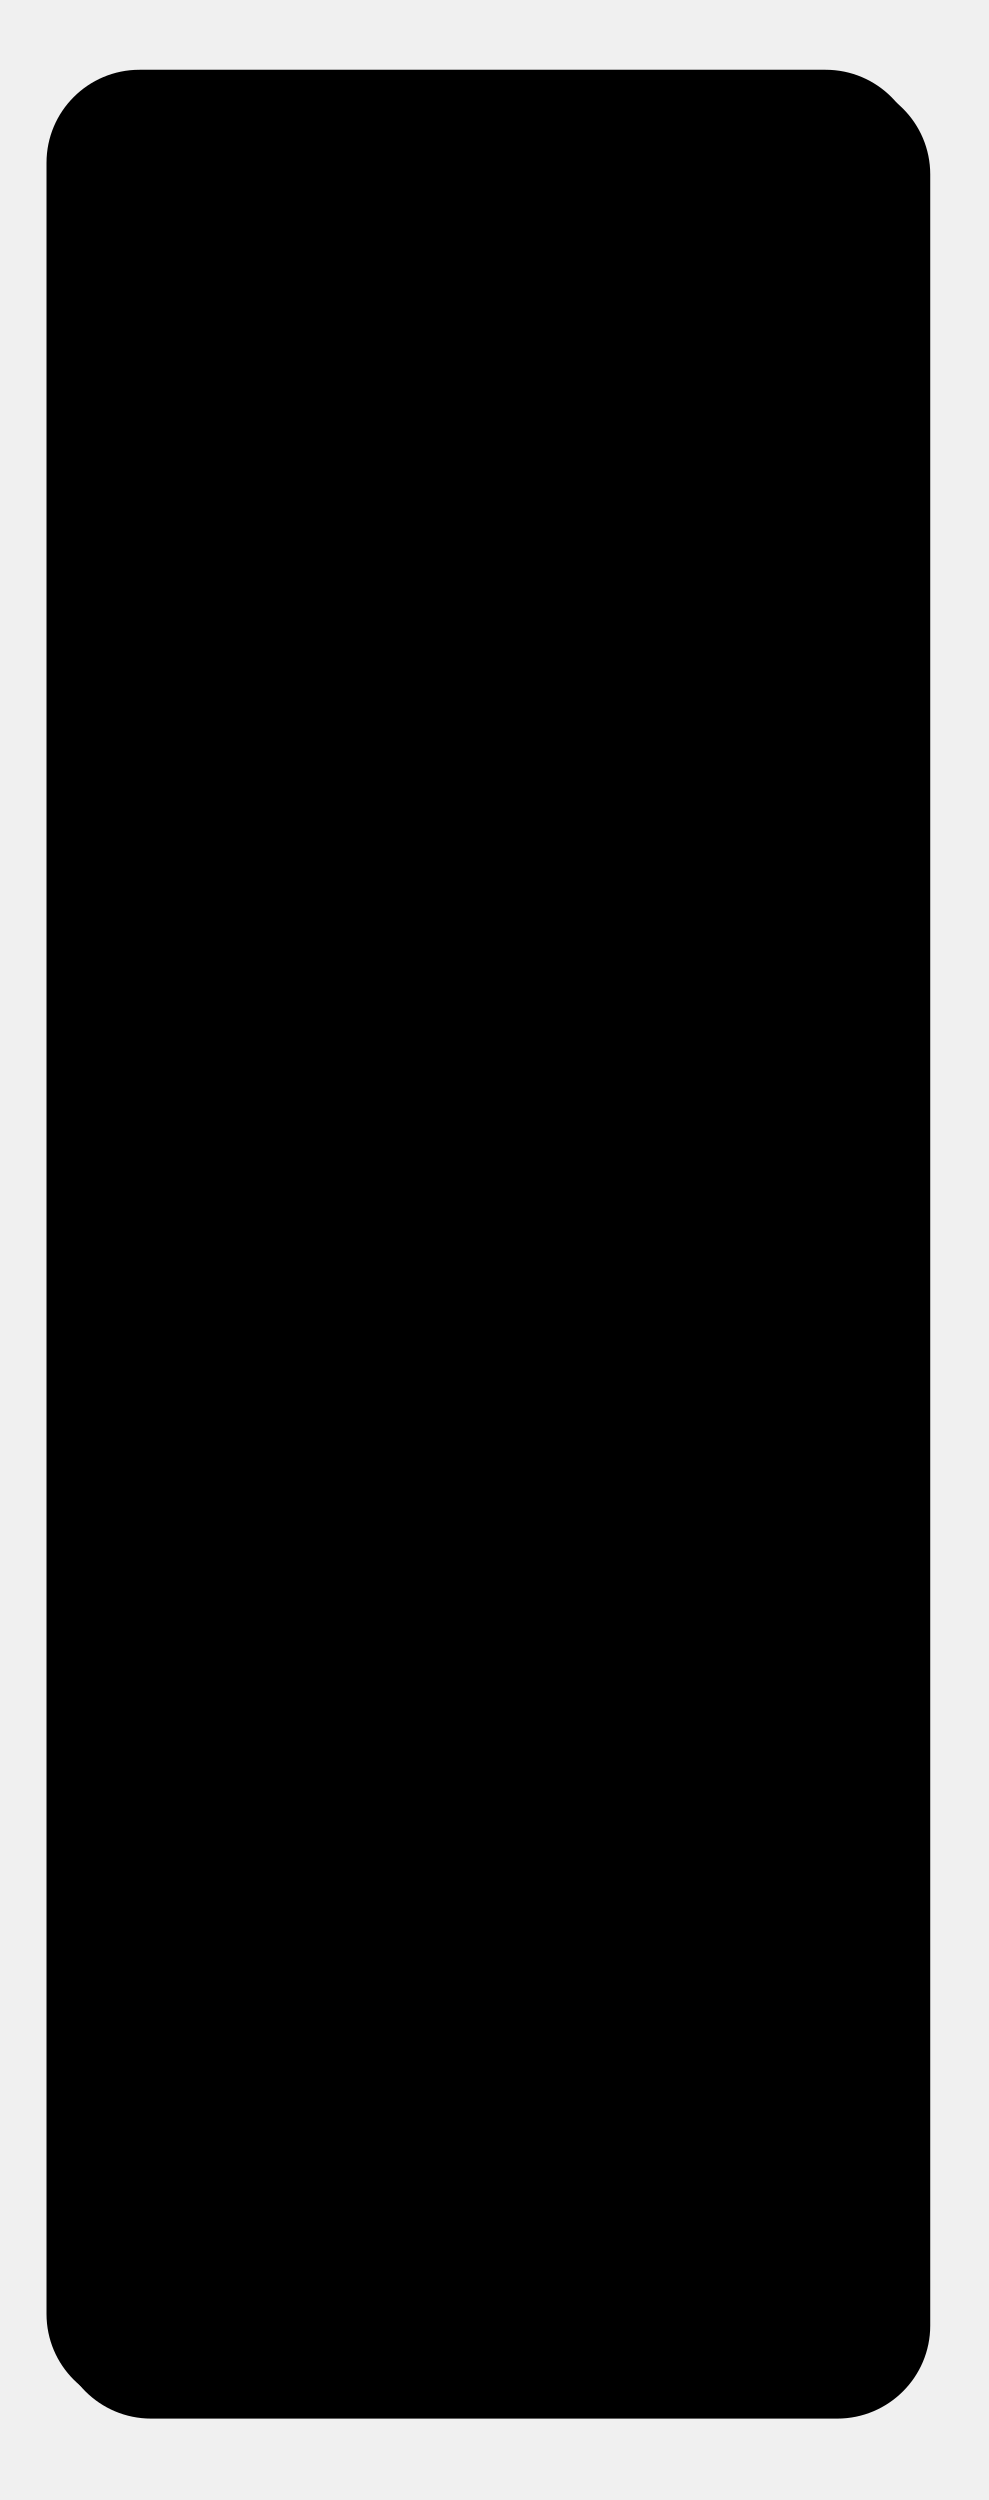
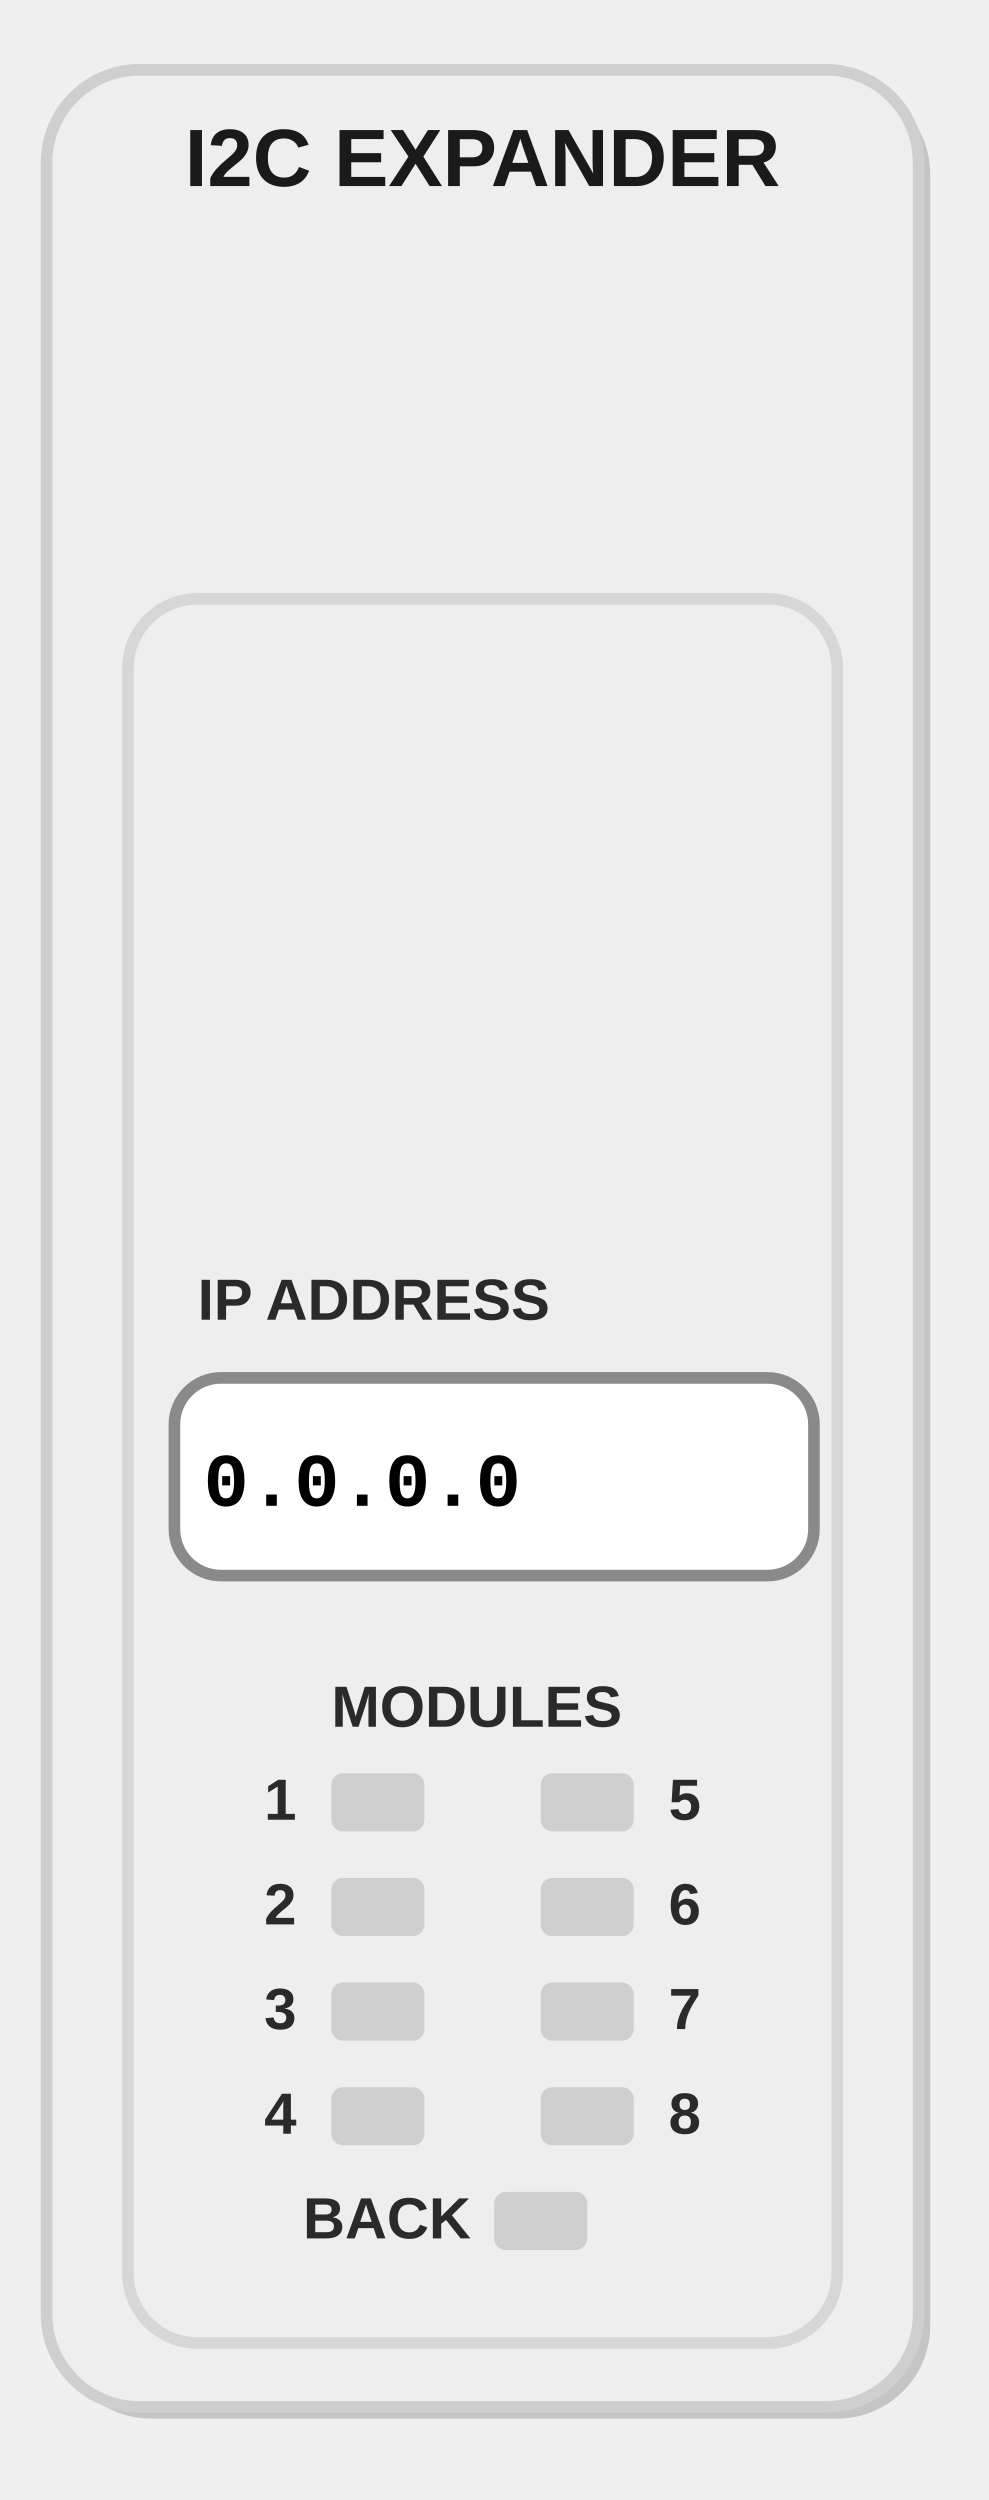
<svg xmlns="http://www.w3.org/2000/svg" width="170" height="430" viewBox="0 0 170 430">
-   <defs />
+   <defs>
+     <style>
+       .shadow { fill:#000; opacity:0.18; }
+       .card { fill:#eeeeee; stroke:#cfcfcf; stroke-width:2; }
+       .inner { fill:none; stroke:#d7d7d7; stroke-width:2; }
+       .title { font-family:Arial,Helvetica,sans-serif; font-size:14px; font-weight:700; fill:#1a1a1a; }
+       .label { font-family:Arial,Helvetica,sans-serif; font-size:10px; font-weight:700; fill:#2a2a2a; }
+       .ipBox { fill:#ffffff; stroke:#8a8a8a; stroke-width:2; }
+       .ipText {
+         font-family:"Courier New",Courier,monospace;
+         font-size:13px;
+         font-weight:700;
+         fill:#000000;
+       }
+       .hat-off { fill:#cfcfcf; }
+     </style>
+   </defs>
  <rect class="shadow" x="10" y="14" width="150" height="402" rx="16" />
  <rect class="card" x="8" y="12" width="150" height="402" rx="16" />
  <text class="title" x="83" y="32" text-anchor="middle">I2C EXPANDER</text>
  <rect class="inner" x="22" y="103" width="122" height="300" rx="12" />
  <text class="label" x="34" y="227">IP ADDRESS</text>
  <rect class="ipBox" x="30" y="237" width="110" height="34" rx="8" />
  <text class="ipText" x="35" y="259" textLength="100" lengthAdjust="spacingAndGlyphs">0.0.0.0</text>
  <g id="hat_indicators" transform="translate(57,305)">
    <text class="label" x="0" y="-8">MODULES</text>
    <text class="label" x="-6" y="8" text-anchor="end">1</text>
    <rect id="exp_mod_1" class="hat-off" x="0" y="0" width="16" height="10" rx="2" />
    <text class="label" x="-6" y="26" text-anchor="end">2</text>
    <rect id="exp_mod_2" class="hat-off" x="0" y="18" width="16" height="10" rx="2" />
    <text class="label" x="-6" y="44" text-anchor="end">3</text>
    <rect id="exp_mod_3" class="hat-off" x="0" y="36" width="16" height="10" rx="2" />
    <text class="label" x="-6" y="62" text-anchor="end">4</text>
    <rect id="exp_mod_4" class="hat-off" x="0" y="54" width="16" height="10" rx="2" />
    <rect id="exp_mod_5" class="hat-off" x="36" y="0" width="16" height="10" rx="2" />
    <text class="label" x="58" y="8" text-anchor="start">5</text>
    <rect id="exp_mod_6" class="hat-off" x="36" y="18" width="16" height="10" rx="2" />
    <text class="label" x="58" y="26" text-anchor="start">6</text>
    <rect id="exp_mod_7" class="hat-off" x="36" y="36" width="16" height="10" rx="2" />
    <text class="label" x="58" y="44" text-anchor="start">7</text>
    <rect id="exp_mod_8" class="hat-off" x="36" y="54" width="16" height="10" rx="2" />
    <text class="label" x="58" y="62" text-anchor="start">8</text>
    <text class="label" x="24" y="80" text-anchor="end">BACK</text>
    <rect id="expander_back_btn" class="hat-off" x="28" y="72" width="16" height="10" rx="2" style="cursor:pointer" />
  </g>
</svg>
